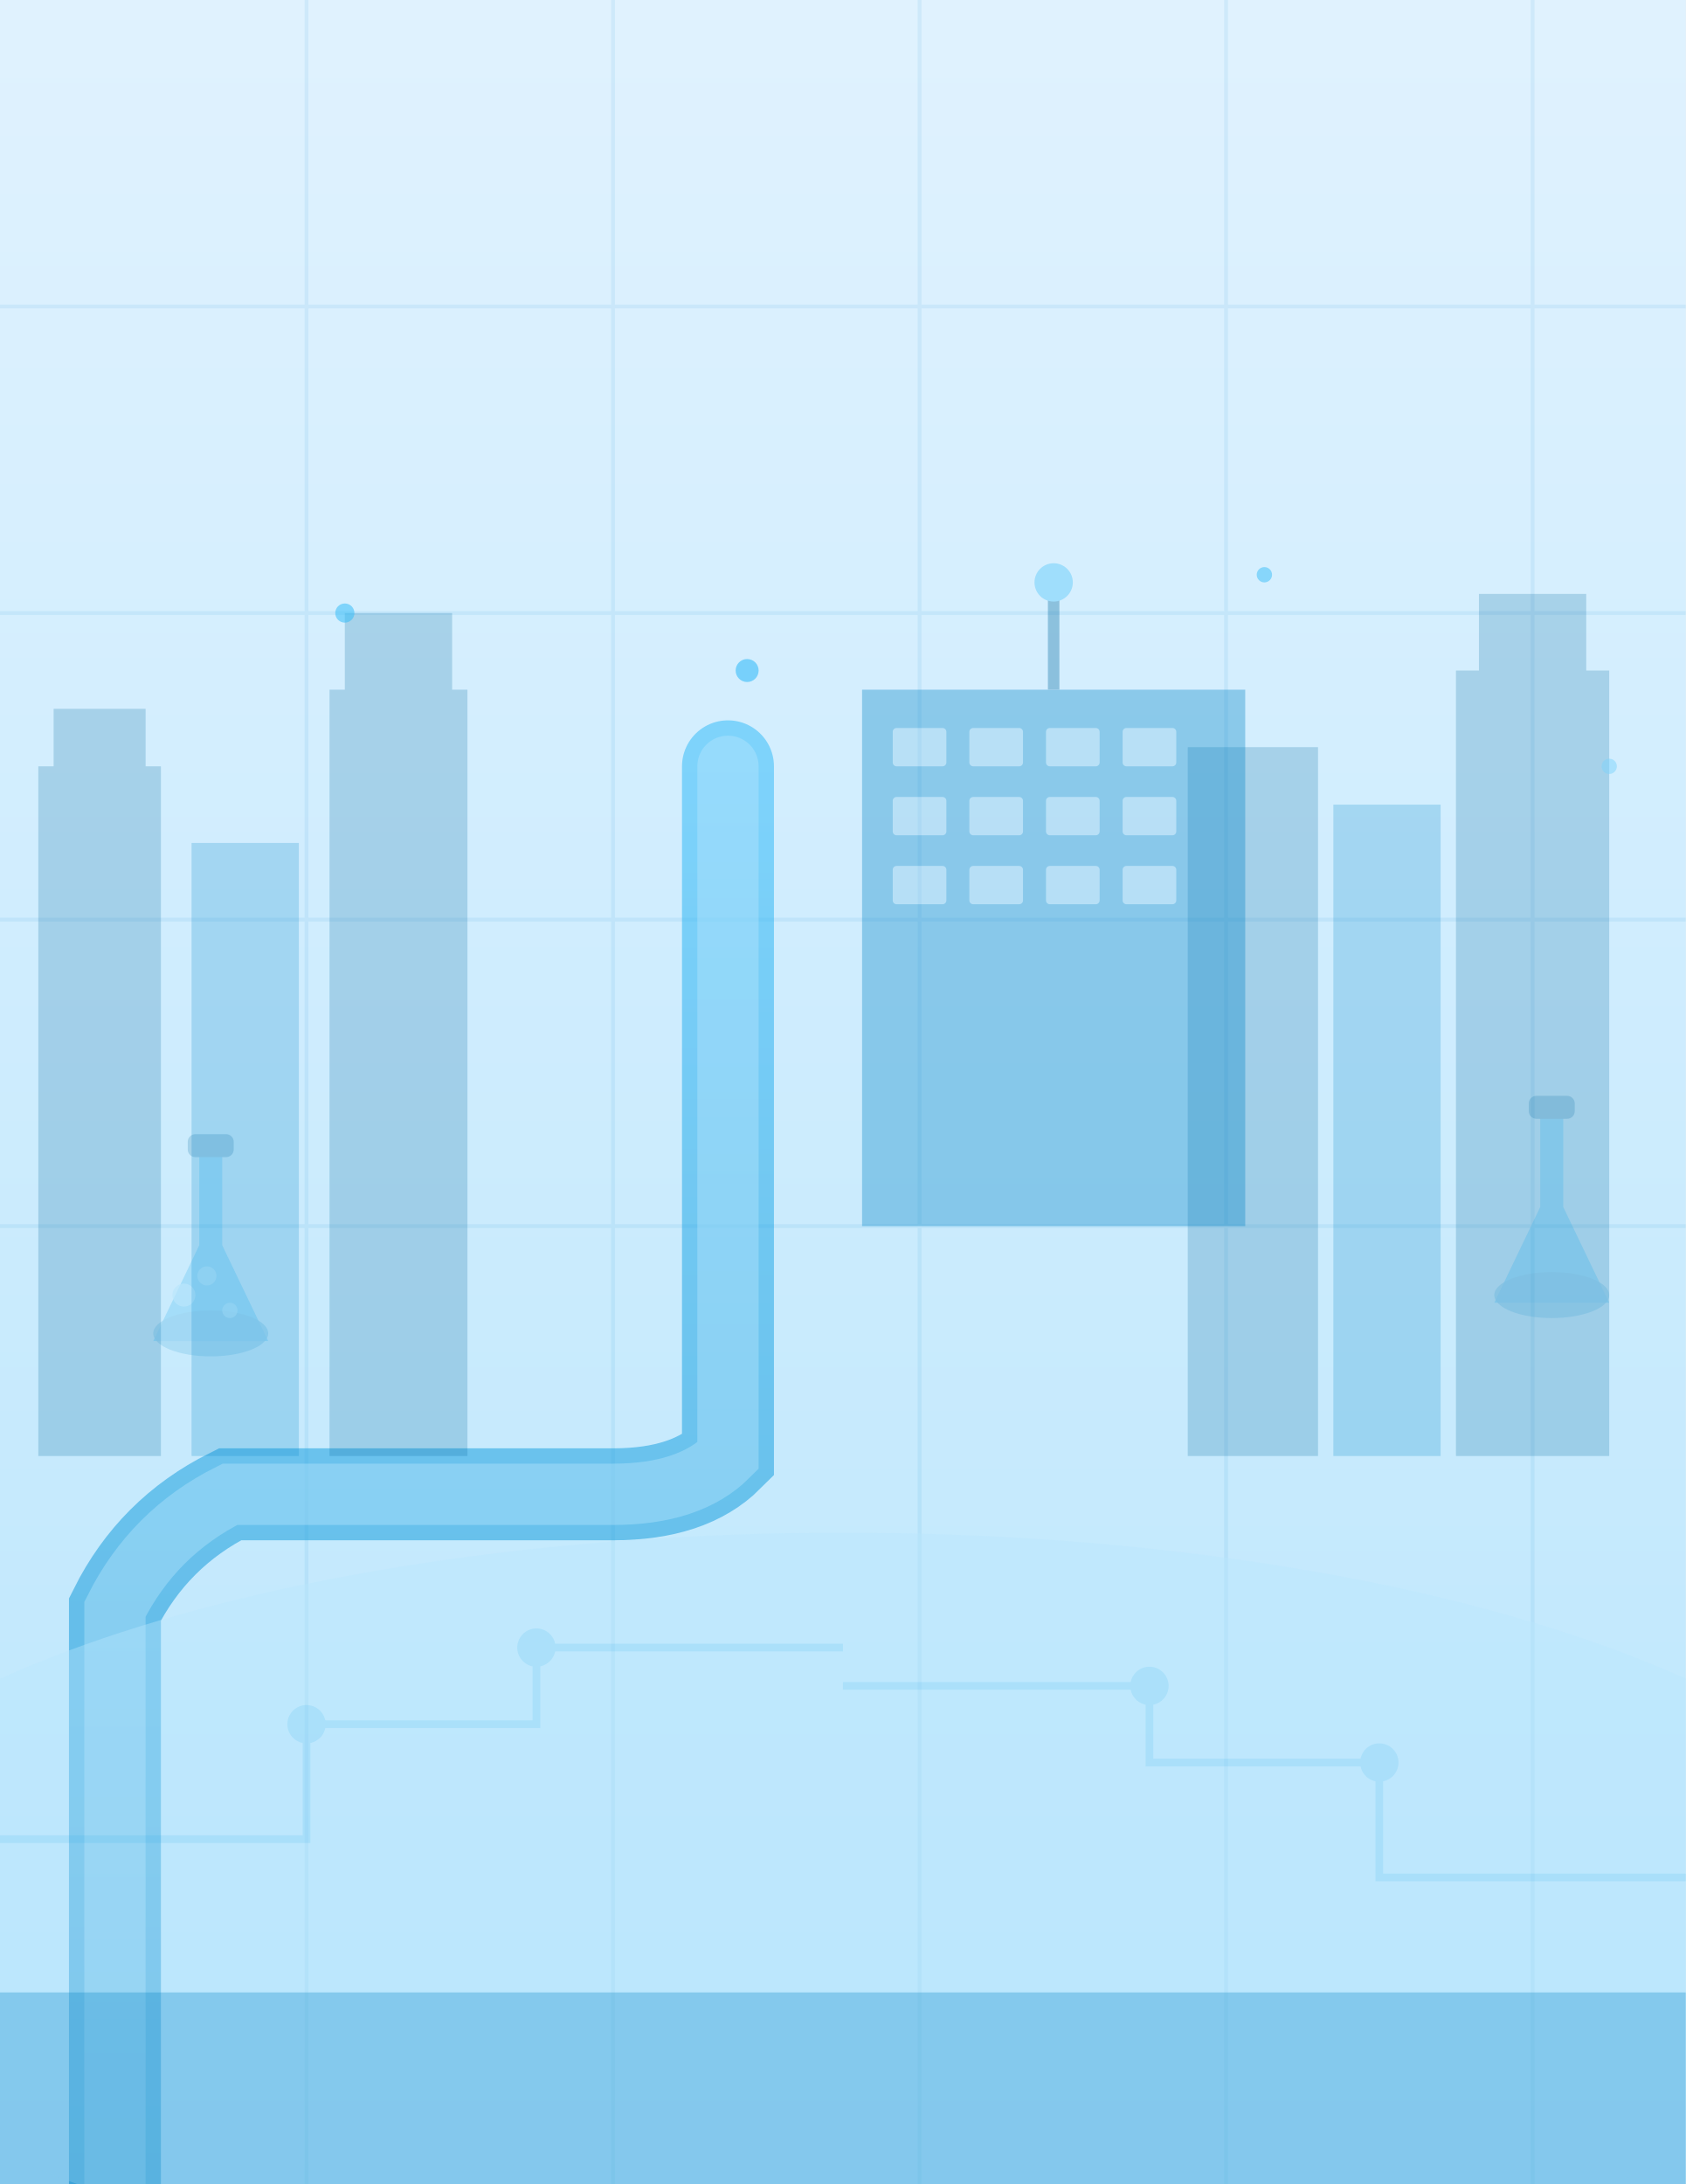
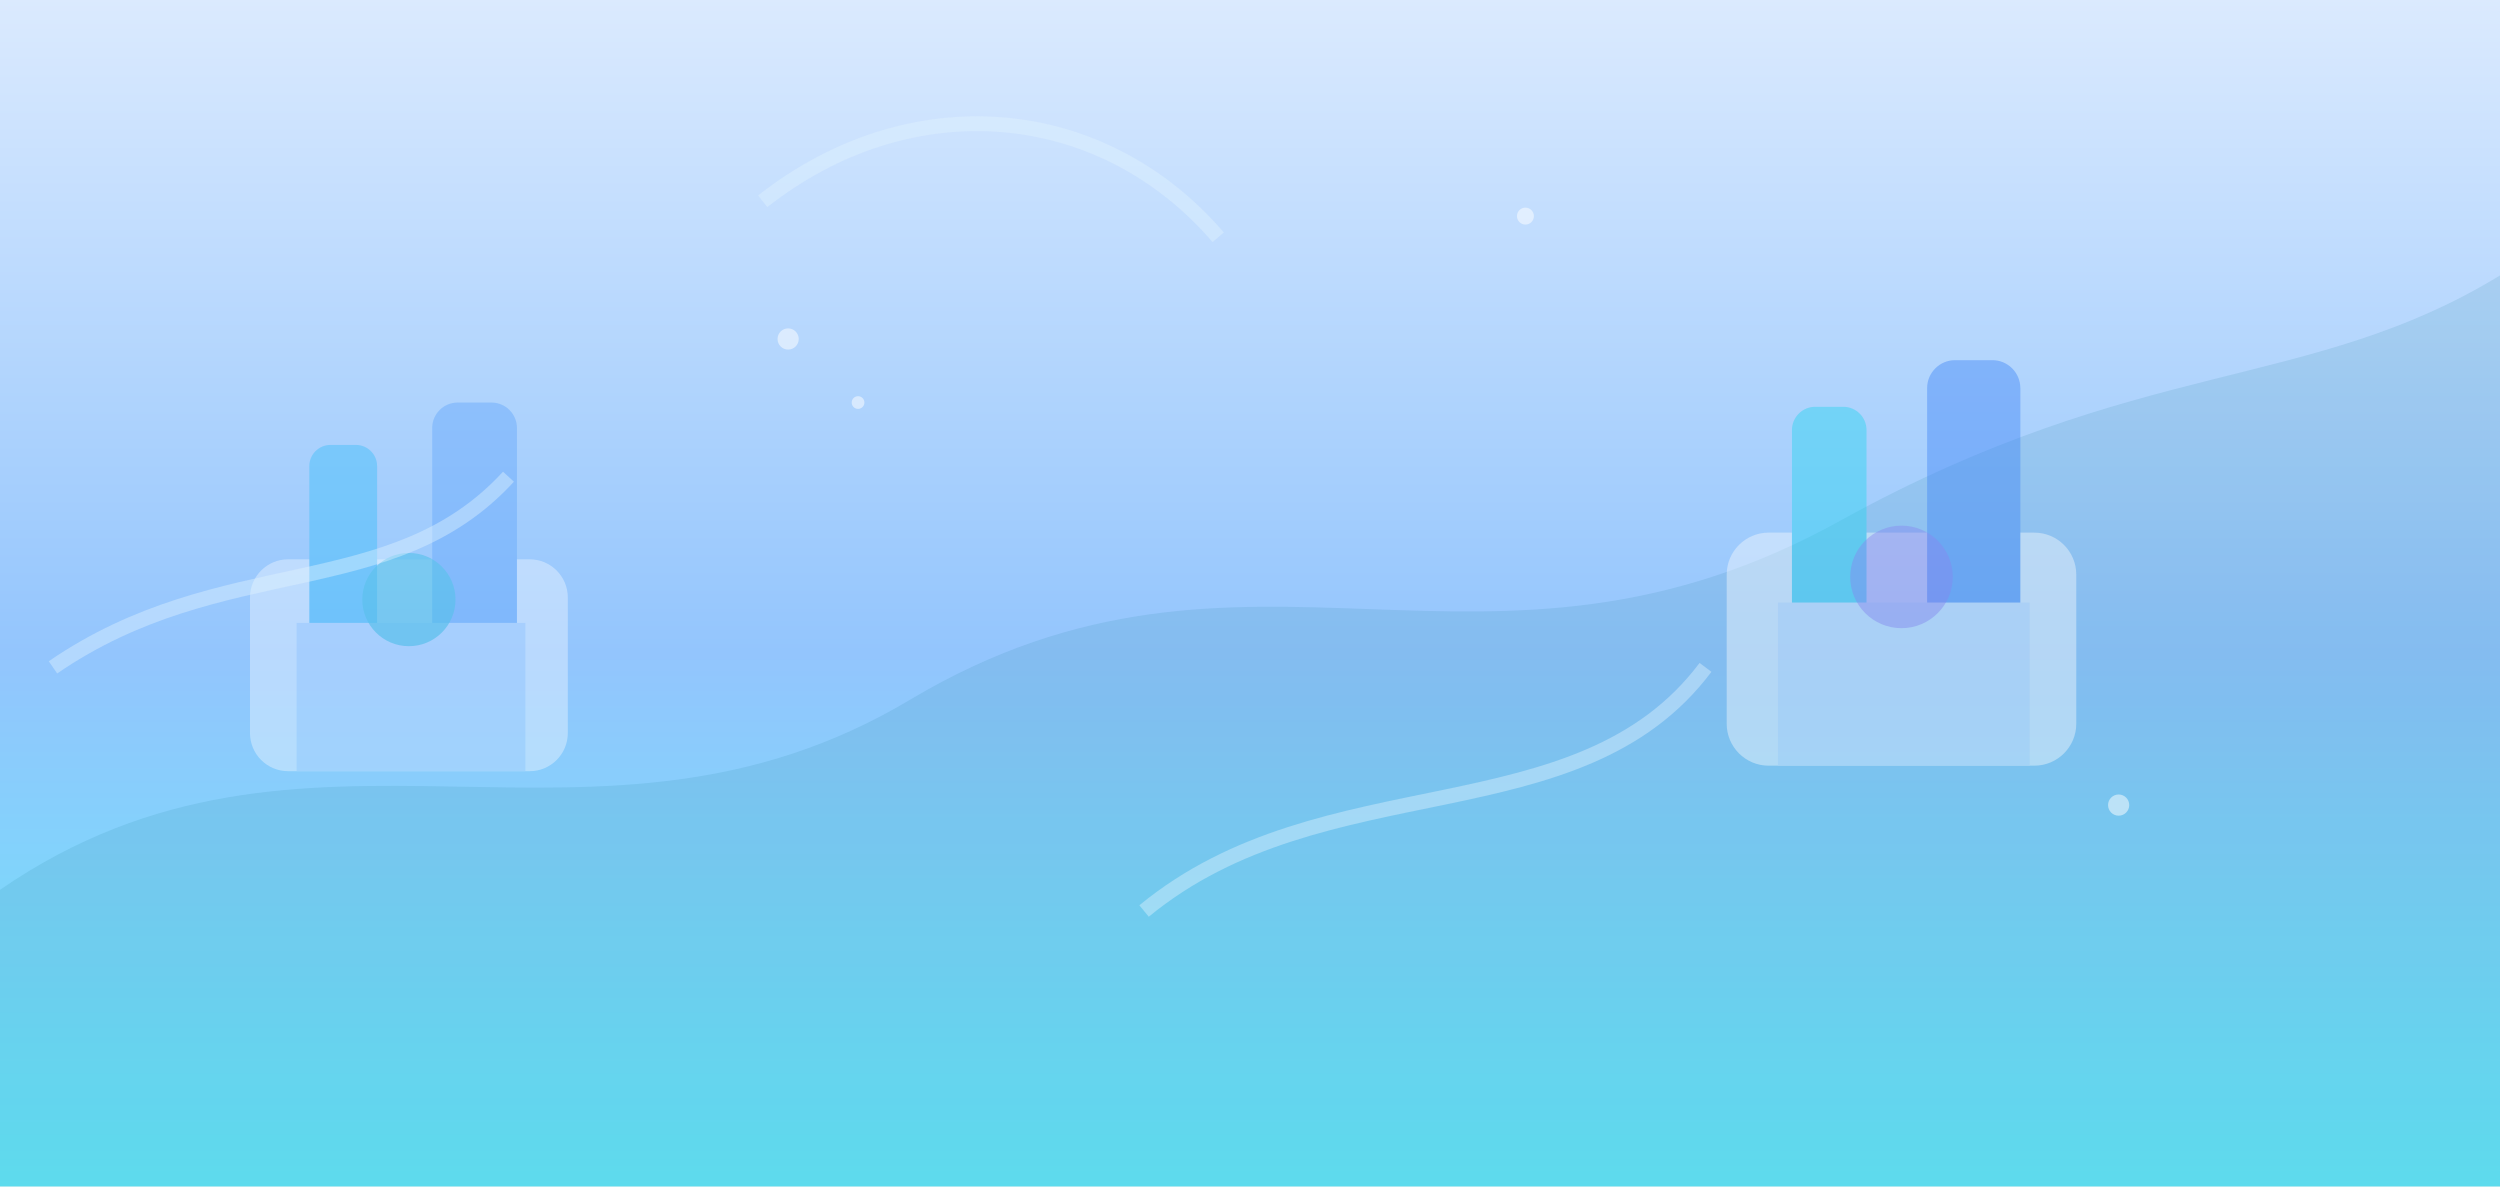
- <svg xmlns="http://www.w3.org/2000/svg" viewBox="0 0 440 570" preserveAspectRatio="xMidYMid slice">
+ <svg xmlns="http://www.w3.org/2000/svg" viewBox="0 0 1180 560" preserveAspectRatio="xMidYMid slice">
  <defs>
-     <linearGradient id="sky-l" x1="0" y1="0" x2="0" y2="1">
-       <stop offset="0%" stop-color="#e0f2fe" />
-       <stop offset="100%" stop-color="#bae6fd" />
-     </linearGradient>
-     <linearGradient id="water-l" x1="0" y1="0" x2="0" y2="1">
-       <stop offset="0%" stop-color="#38bdf8" />
-       <stop offset="100%" stop-color="#0284c7" />
+     <linearGradient id="bg" x1="0" y1="0" x2="0" y2="1">
+       <stop offset="0" stop-color="#dbeafe" />
+       <stop offset=".55" stop-color="#93c5fd" />
+       <stop offset="1" stop-color="#67e8f9" />
    </linearGradient>
  </defs>
-   <rect width="440" height="570" fill="url(#sky-l)" />
-   <g opacity="0.08" stroke="#0284c7" stroke-width="1">
-     <line x1="0" y1="80" x2="440" y2="80" />
-     <line x1="0" y1="160" x2="440" y2="160" />
-     <line x1="0" y1="240" x2="440" y2="240" />
-     <line x1="0" y1="320" x2="440" y2="320" />
-     <line x1="80" y1="0" x2="80" y2="570" />
-     <line x1="160" y1="0" x2="160" y2="570" />
-     <line x1="240" y1="0" x2="240" y2="570" />
-     <line x1="320" y1="0" x2="320" y2="570" />
-     <line x1="400" y1="0" x2="400" y2="570" />
+   <rect width="1180" height="560" fill="url(#bg)" />
+   <path d="M0 420 C145 320 280 420 430 330 C590 235 700 340 870 245 C1010 168 1090 185 1180 130 L1180 560 L0 560Z" fill="#0e7490" opacity=".12" />
+   <g opacity=".42">
+     <g transform="translate(118 190)">
+       <rect x="0" y="74" width="150" height="100" rx="18" fill="#eff6ff" />
+       <rect x="28" y="20" width="32" height="120" rx="10" fill="#38bdf8" />
+       <rect x="86" y="0" width="40" height="140" rx="12" fill="#60a5fa" />
+       <rect x="22" y="104" width="108" height="70" fill="#bfdbfe" />
+       <circle cx="75" cy="93" r="22" fill="#06b6d4" opacity=".7" />
+     </g>
+     <g transform="translate(815 170) scale(1.1)">
+       <rect x="0" y="74" width="150" height="100" rx="18" fill="#f8fafc" />
+       <rect x="28" y="20" width="32" height="120" rx="10" fill="#22d3ee" />
+       <rect x="86" y="0" width="40" height="140" rx="12" fill="#3b82f6" />
+       <rect x="22" y="104" width="108" height="70" fill="#dbeafe" />
+       <circle cx="75" cy="93" r="22" fill="#7c3aed" opacity=".45" />
+     </g>
  </g>
-   <path d="M 30 570 L 30 420 Q 40 400 60 390 L 160 390 Q 180 390 190 380 L 190 200" stroke="url(#water-l)" stroke-width="24" fill="none" stroke-linecap="round" opacity="0.55" />
-   <path d="M 30 570 L 30 420 Q 40 400 60 390 L 160 390 Q 180 390 190 380 L 190 200" stroke="rgba(186,230,253,0.4)" stroke-width="16" fill="none" stroke-linecap="round" />
-   <g opacity="0.22">
-     <rect x="10" y="200" width="32" height="180" fill="#0369a1" />
-     <rect x="14" y="185" width="24" height="18" fill="#0369a1" />
-     <rect x="50" y="220" width="28" height="160" fill="#0284c7" />
-     <rect x="86" y="180" width="36" height="200" fill="#0369a1" />
-     <rect x="90" y="160" width="28" height="22" fill="#0369a1" />
-     <rect x="310" y="195" width="34" height="185" fill="#0369a1" />
-     <rect x="348" y="210" width="28" height="170" fill="#0284c7" />
-     <rect x="380" y="175" width="40" height="205" fill="#0369a1" />
-     <rect x="386" y="155" width="28" height="22" fill="#0369a1" />
+   <g fill="none" stroke="#e0f2fe" stroke-width="7" opacity=".42">
+     <path d="M360 95 C430 40 520 48 575 112" />
+     <path d="M540 430 C625 360 745 395 805 315" />
+     <path d="M25 315 C105 260 185 285 240 225" />
  </g>
-   <g opacity="0.35" transform="translate(225,180)">
-     <rect x="0" y="0" width="100" height="140" fill="#0284c7" />
-     <g fill="#e0f2fe" opacity="0.6">
-       <rect x="8" y="10" width="14" height="10" rx="1" />
-       <rect x="28" y="10" width="14" height="10" rx="1" />
-       <rect x="48" y="10" width="14" height="10" rx="1" />
-       <rect x="68" y="10" width="14" height="10" rx="1" />
-       <rect x="8" y="28" width="14" height="10" rx="1" />
-       <rect x="28" y="28" width="14" height="10" rx="1" />
-       <rect x="48" y="28" width="14" height="10" rx="1" />
-       <rect x="68" y="28" width="14" height="10" rx="1" />
-       <rect x="8" y="46" width="14" height="10" rx="1" />
-       <rect x="28" y="46" width="14" height="10" rx="1" />
-       <rect x="48" y="46" width="14" height="10" rx="1" />
-       <rect x="68" y="46" width="14" height="10" rx="1" />
-     </g>
-     <line x1="50" y1="0" x2="50" y2="-25" stroke="#0369a1" stroke-width="3" />
-     <circle cx="50" cy="-28" r="5" fill="#38bdf8" />
+   <g fill="#fff" opacity=".50">
+     <circle cx="372" cy="160" r="5" />
+     <circle cx="405" cy="190" r="3" />
+     <circle cx="720" cy="102" r="4" />
+     <circle cx="1000" cy="380" r="5" />
  </g>
-   <g opacity="0.2" transform="translate(40,300)">
-     <path d="M 12 0 L 12 25 L 0 50 L 30 50 L 18 25 L 18 0 Z" fill="#0ea5e9" />
-     <rect x="9" y="-4" width="12" height="6" rx="2" fill="#0369a1" />
-     <ellipse cx="15" cy="48" rx="15" ry="6" fill="#0284c7" opacity="0.7" />
-     <circle cx="8" cy="38" r="3" fill="#7dd3fc" opacity="0.7" />
-     <circle cx="20" cy="42" r="2" fill="#7dd3fc" opacity="0.6" />
-     <circle cx="14" cy="33" r="2.5" fill="#7dd3fc" opacity="0.6" />
-   </g>
-   <g opacity="0.2" transform="translate(390,290)">
-     <path d="M 12 0 L 12 25 L 0 50 L 30 50 L 18 25 L 18 0 Z" fill="#0ea5e9" />
-     <rect x="9" y="-4" width="12" height="6" rx="2" fill="#0369a1" />
-     <ellipse cx="15" cy="48" rx="15" ry="6" fill="#0284c7" opacity="0.7" />
-   </g>
-   <ellipse cx="220" cy="500" rx="280" ry="100" fill="#bae6fd" opacity="0.4" />
-   <rect x="0" y="520" width="440" height="50" fill="#0284c7" opacity="0.3" />
-   <g opacity="0.12" stroke="#0ea5e9" stroke-width="2" fill="none">
-     <path d="M 0 480 H 80 V 450 H 140 V 430 H 220" />
-     <path d="M 440 490 H 360 V 460 H 300 V 440 H 220" />
-     <circle cx="80" cy="450" r="4" fill="#0ea5e9" />
-     <circle cx="140" cy="430" r="4" fill="#0ea5e9" />
-     <circle cx="360" cy="460" r="4" fill="#0ea5e9" />
-     <circle cx="300" cy="440" r="4" fill="#0ea5e9" />
-   </g>
-   <circle cx="195" cy="175" r="3" fill="#38bdf8" opacity="0.6" />
-   <circle cx="330" cy="150" r="2" fill="#38bdf8" opacity="0.5" />
-   <circle cx="90" cy="160" r="2.5" fill="#38bdf8" opacity="0.55" />
-   <circle cx="420" cy="200" r="2" fill="#7dd3fc" opacity="0.5" />
</svg>
